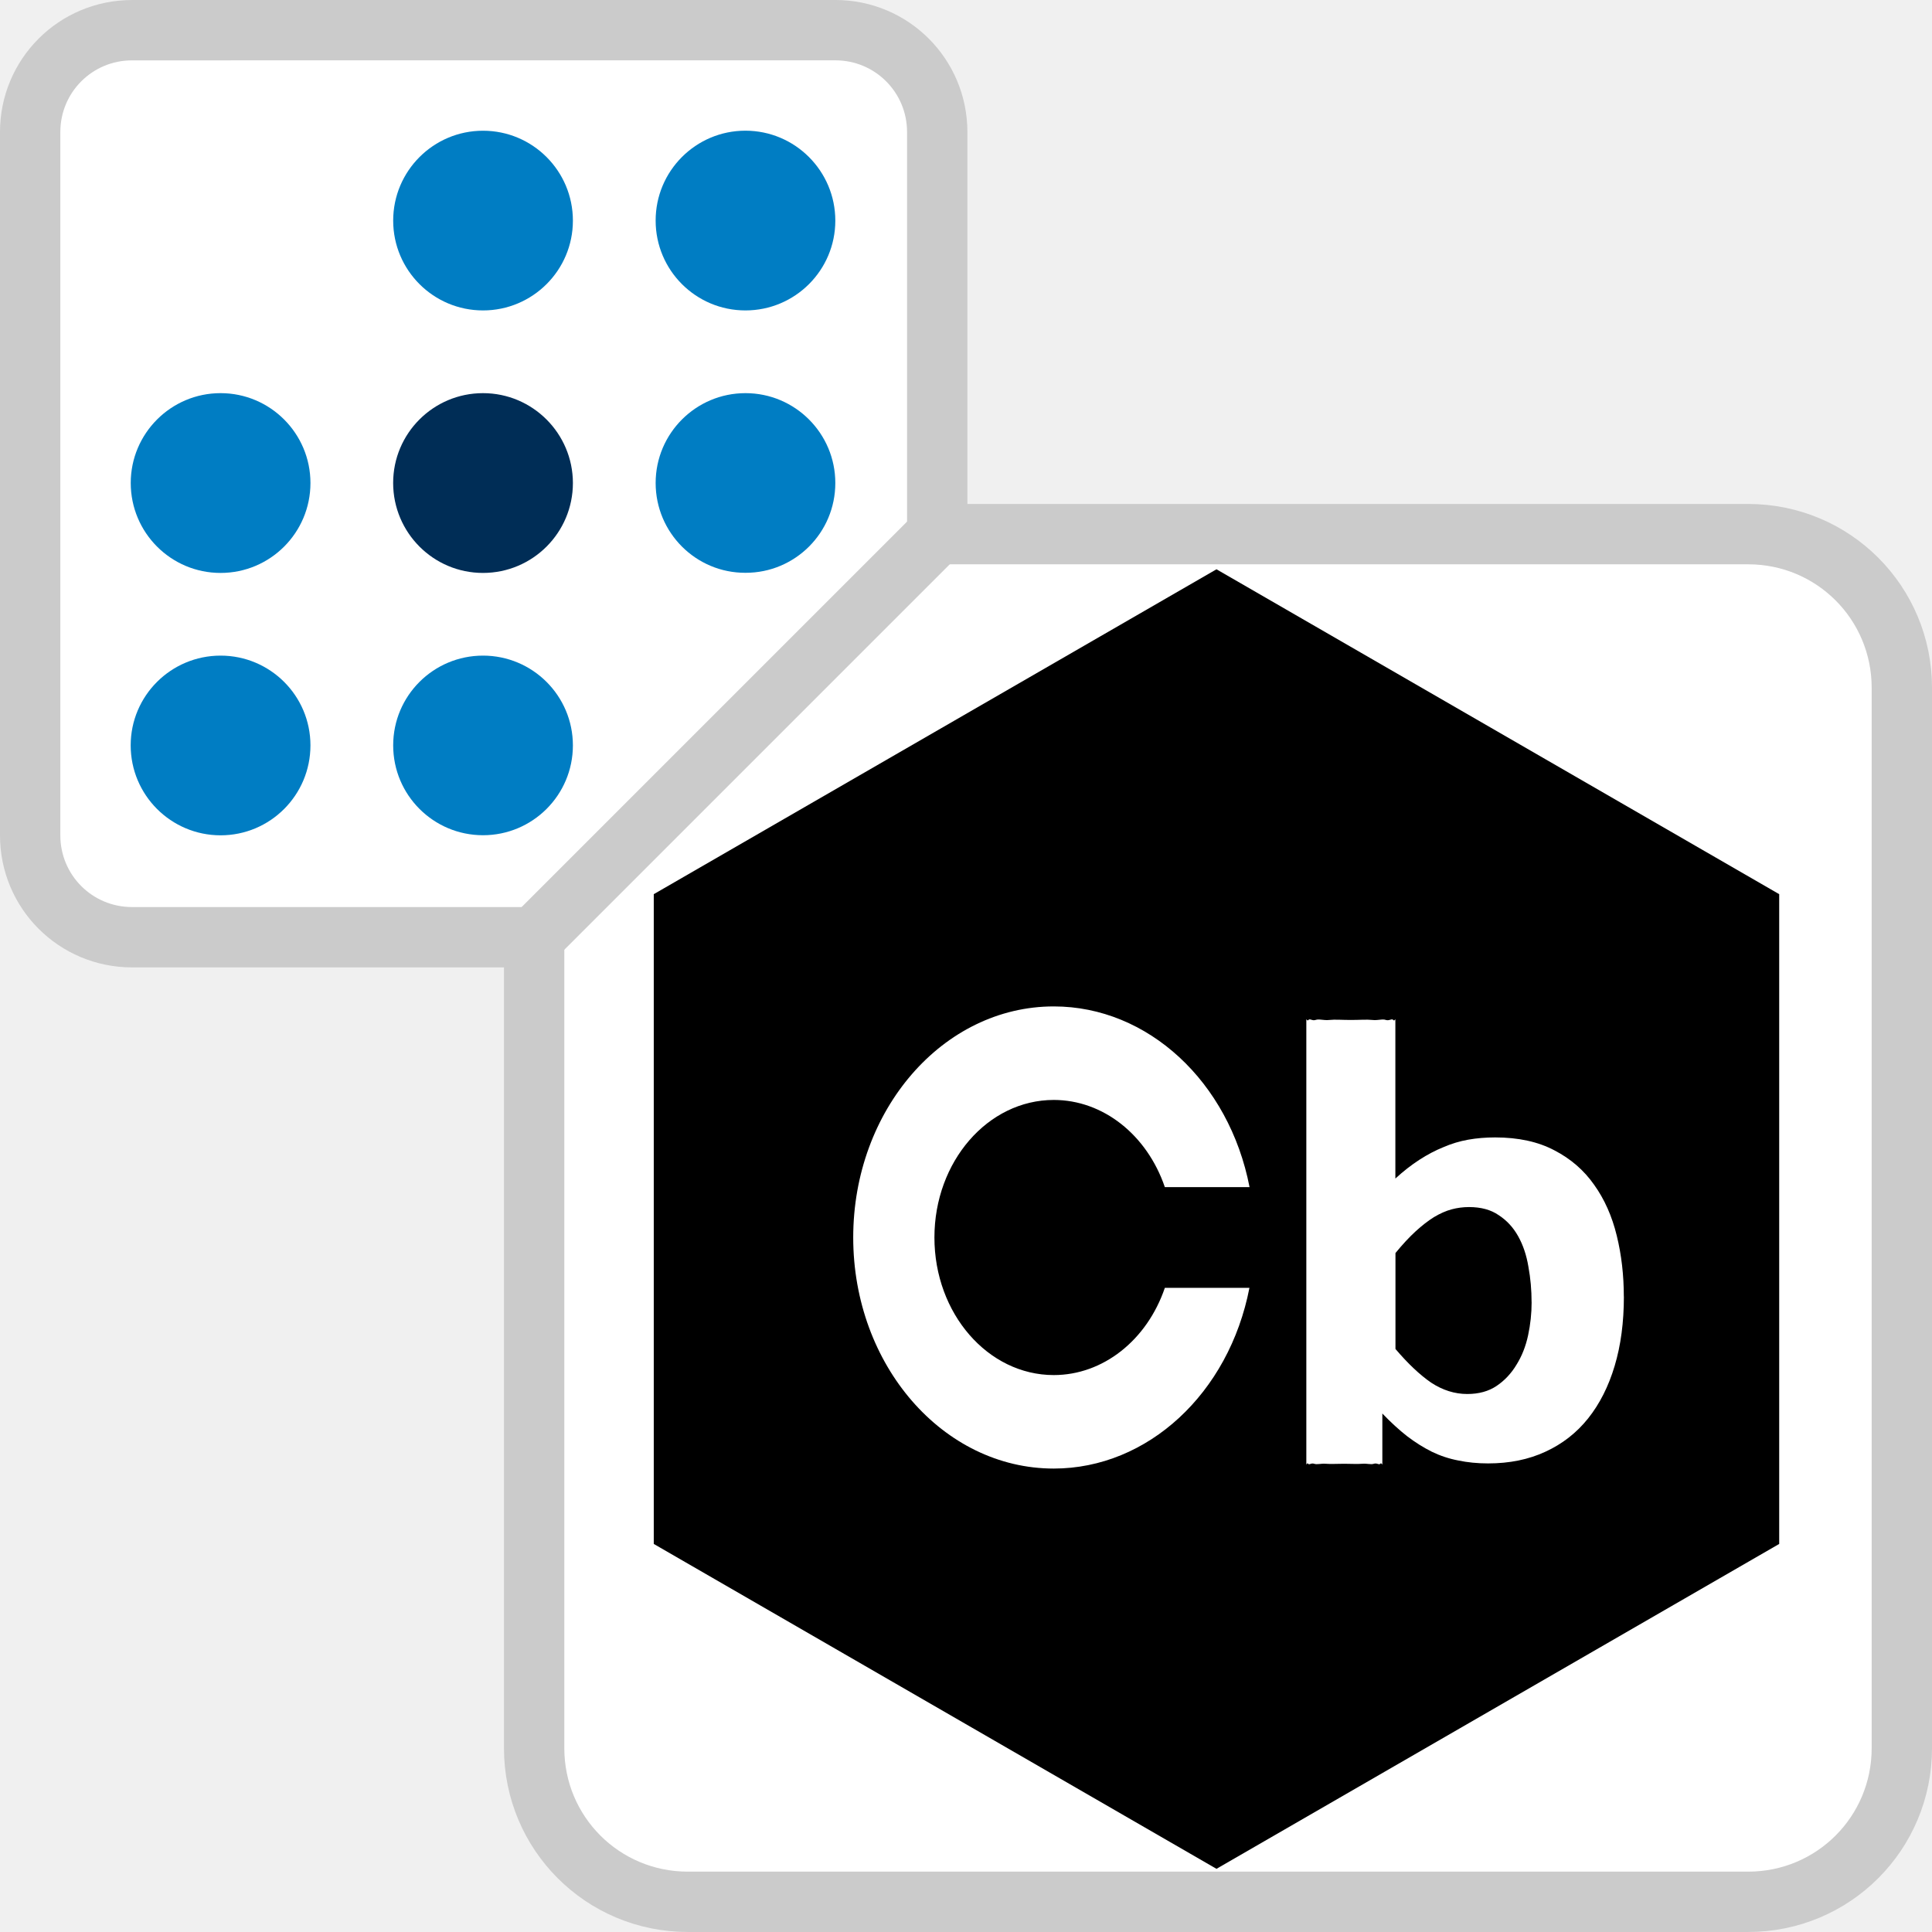
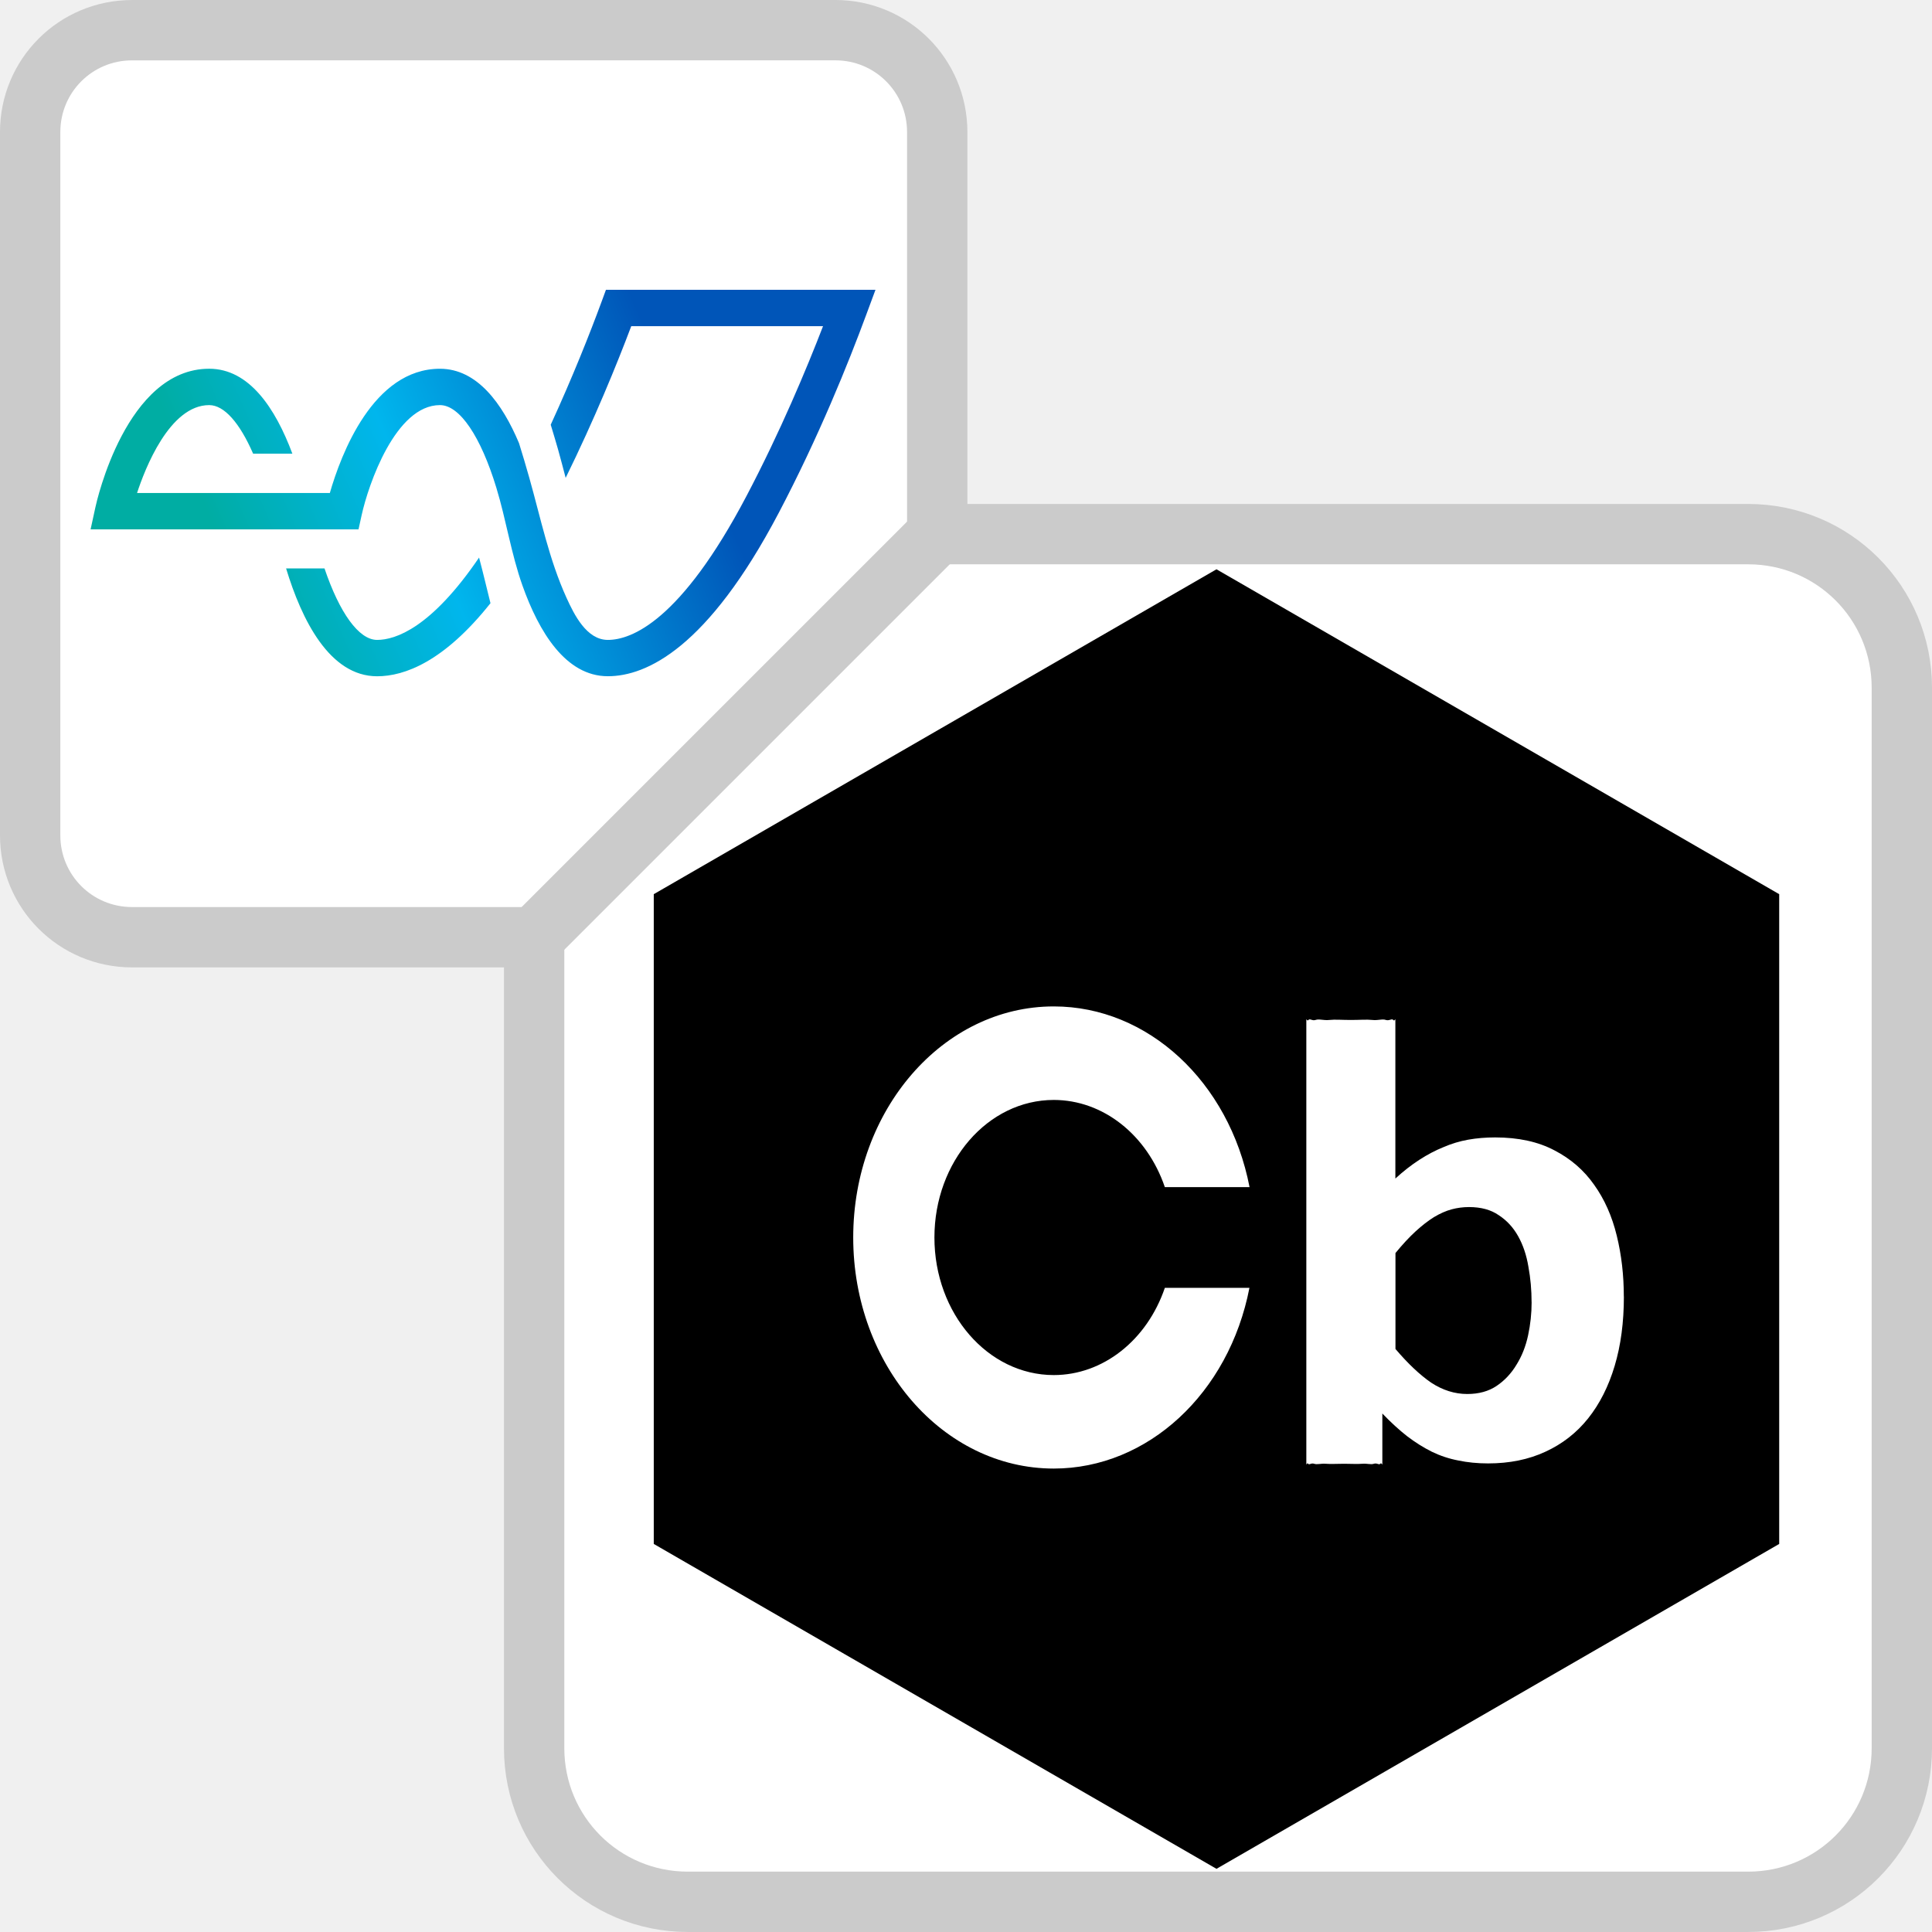
<svg xmlns="http://www.w3.org/2000/svg" xmlns:xlink="http://www.w3.org/1999/xlink" width="64mm" height="64mm" viewBox="0 0 64 64" version="1.1" id="svg1992">
  <defs id="defs1989">
    <path id="C" d="M30.345 28c0 .8-.552 1.333-1.379 1.333H17.931c-.828 0-1.379-.533-1.379-1.333v-8c0-.8.552-1.333 1.379-1.333H28.69c1.103 0 1.655.533 1.655 1.333v8z" />
+     <linearGradient xlink:href="#linearGradient1339" id="linearGradient2876" gradientUnits="userSpaceOnUse" gradientTransform="matrix(26.3404,11.3988,11.3988,-26.3404,615.174,434.693)" x1="0" y1="0" x2="1" y2="0" spreadMethod="pad" />
+     <linearGradient x1="0" y1="0" x2="1" y2="0" gradientUnits="userSpaceOnUse" gradientTransform="matrix(26.3404,11.3988,11.3988,-26.3404,615.174,434.693)" spreadMethod="pad" id="linearGradient1339">
+       <stop style="stop-opacity:1;stop-color:#00ada3" offset="0" id="stop1331" />
+       <stop style="stop-opacity:1;stop-color:#00ada3" offset="0.151" id="stop1333" />
+       <stop style="stop-opacity:1;stop-color:#00b6ed" offset="0.497" id="stop1335" />
+       <stop style="stop-opacity:1;stop-color:#0055b8" offset="1" id="stop1337" />
+     </linearGradient>
  </defs>
  <g id="layer1">
    <rect style="fill:#ffffff;fill-opacity:1;stroke:none;stroke-width:1.938;stroke-miterlimit:4;stroke-dasharray:none;stroke-opacity:1" id="rect2099" width="30.062" height="30.062" x="0.969" y="0.969" ry="3.379" />
    <rect style="fill:#ffffff;fill-opacity:1;stroke:none;stroke-width:2;stroke-miterlimit:4;stroke-dasharray:none;stroke-opacity:1" id="rect1030" width="45.328" height="45.328" x="17.672" y="17.672" ry="5.095" />
-     <g id="g4864" transform="matrix(1.505265,0,0,-1.505107,13.02471,24.69081)">
-       <path d="M 0,0 C 0,1.091 0.885,1.975 1.977,1.975 3.068,1.975 3.954,1.091 3.955,0 3.955,-1.095 3.068,-1.978 1.977,-1.978 0.885,-1.978 0,-1.093 0,0" style="fill:#007dc3;fill-opacity:1;fill-rule:nonzero;stroke:none" id="path4866" />
-     </g>
-     <g id="g4868" transform="matrix(1.505265,0,0,-1.505107,21.7191,15.99908)">
-       <path d="M 0,0 C 0,1.09 0.885,1.977 1.977,1.977 3.069,1.977 3.954,1.09 3.954,0 3.955,-1.094 3.069,-1.98 1.976,-1.977 0.885,-1.98 0,-1.094 0,0" style="fill:#007dc3;fill-opacity:1;fill-rule:nonzero;stroke:none" id="path4870" />
-     </g>
-     <g id="g4872" transform="matrix(1.505265,0,0,-1.505107,4.329088,24.69081)">
-       <path d="M 0,0 C 0,1.091 0.886,1.975 1.979,1.975 3.07,1.975 3.956,1.091 3.956,0 3.956,-1.095 3.07,-1.98 1.979,-1.98 0.886,-1.98 0,-1.093 0,0" style="fill:#007dc3;fill-opacity:1;fill-rule:nonzero;stroke:none" id="path4874" />
-     </g>
-     <g id="g4876" transform="matrix(1.505265,0,0,-1.505107,13.02352,15.99908)">
-       <path d="M 0,0 C 0,1.092 0.886,1.977 1.977,1.977 3.069,1.977 3.954,1.09 3.956,0 3.956,-1.094 3.069,-1.98 1.977,-1.98 0.886,-1.98 0.001,-1.094 0,0" style="fill:#002d56;fill-opacity:1;fill-rule:nonzero;stroke:none" id="path4878" />
-     </g>
-     <g id="g4880" transform="matrix(1.505265,0,0,-1.505107,21.7191,7.30769)">
-       <path d="M 0,0 C -0.001,1.092 0.884,1.979 1.976,1.979 3.068,1.978 3.954,1.092 3.954,-0.001 3.954,-1.092 3.068,-1.977 1.976,-1.977 0.884,-1.977 0,-1.092 0,0" style="fill:#007dc3;fill-opacity:1;fill-rule:nonzero;stroke:none" id="path4882" />
-     </g>
-     <g id="g4884" transform="matrix(1.505265,0,0,-1.505107,4.330752,15.99908)">
-       <path d="M 0,0 C 0,1.09 0.886,1.977 1.977,1.977 3.069,1.977 3.955,1.09 3.955,-0.001 3.955,-1.094 3.07,-1.98 1.977,-1.98 0.885,-1.98 0,-1.094 0,0" style="fill:#007dc3;fill-opacity:1;fill-rule:nonzero;stroke:none" id="path4886" />
-     </g>
-     <g id="g4888" transform="matrix(1.505265,0,0,-1.505107,13.02471,7.30769)">
-       <path d="m 0,0 c 0,1.091 0.885,1.978 1.977,1.978 1.093,0 1.978,-0.886 1.978,-1.979 0,-1.092 -0.887,-1.976 -1.978,-1.976 C 0.885,-1.977 0,-1.092 0,0" style="fill:#007dc3;fill-opacity:1;fill-rule:nonzero;stroke:none" id="path4890" />
-     </g>
    <path id="rect2638" style="fill:none;fill-opacity:1;stroke:#cbcbcb;stroke-width:1.999;stroke-miterlimit:4;stroke-dasharray:none;stroke-opacity:1" d="m 4.376,1 c -1.871,0 -3.377,1.506 -3.377,3.377 V 27.67 c 0,1.871 1.506,3.377 3.377,3.377 H 17.694 v 26.861 c 0,2.821 2.271,5.092 5.092,5.092 h 35.123 c 2.821,0 5.092,-2.271 5.092,-5.092 V 22.786 c 0,-2.821 -2.271,-5.092 -5.092,-5.092 H 31.047 V 4.376 c 0,-1.871 -1.507,-3.377 -3.377,-3.377 z" />
    <symbol id="A" overflow="visible" transform="matrix(0.4176761,0,0,0.4176761,23.41988,23.41988)" style="fill:#ffffff;fill-rule:evenodd;stroke:#000000;stroke-linecap:round;stroke-linejoin:round">
      <g fill="#b8d432" stroke="none" id="g8655">
        <path d="m 49.655,36 c 0,0.8 -0.552,1.333 -1.379,1.333 H 37.517 C 36.689,37.333 36.138,36.8 36.138,36 v -7.733 c 0,-0.8 0.552,-1.333 1.379,-1.333 h 10.759 c 0.828,0 1.379,0.533 1.379,1.333 z m 19.31,8 c 0,0.8 -0.552,1.333 -1.379,1.333 H 56.827 C 55.999,45.333 55.448,44.8 55.448,44 v -7.733 c 0,-0.8 0.552,-1.333 1.379,-1.333 h 10.759 c 0.828,0 1.379,0.533 1.379,1.333 z m -19.31,8 c 0,0.8 -0.552,1.333 -1.379,1.333 H 37.517 C 36.689,53.333 36.138,52.8 36.138,52 v -7.733 c 0,-0.8 0.552,-1.333 1.379,-1.333 h 10.759 c 0.828,0 1.379,0.533 1.379,1.333 z" id="path8651" />
        <use xlink:href="#C" id="use8653" x="0" y="0" width="100%" height="100%" />
      </g>
      <path d="M 78.621,0 V 0 H 70.345 9.379 4.138 1.379 C 0.552,0 0,0.533 0,1.333 v 16 c 0,0.8 0.552,1.333 1.379,1.333 h 8.276 c 0.828,0 1.379,-0.533 1.379,-1.333 v -6.667 h 57.931 v 6.667 c 0,0.8 0.552,1.333 1.655,1.333 h 8 c 0.828,0 1.379,-0.533 1.379,-1.333 v -8 -8 C 80,0.533 79.448,0 78.621,0 Z m 0,61.6 h -8 c -0.828,0 -1.379,0.533 -1.379,1.333 v 6.4 H 11.035 v -6.667 c 0,-0.8 -0.552,-1.333 -1.655,-1.333 h -8 c -0.828,0 -1.379,0.533 -1.379,1.6 V 78.666 C 0,79.466 0.552,80 1.379,80 h 2.759 5.517 60.966 7.724 0.276 C 79.449,80 80,79.467 80,78.667 V 62.933 C 80,62.133 79.448,61.6 78.621,61.6 Z" stroke="none" fill="#0072c6" id="path8657" />
      <g fill="#b8d432" id="g8663">
        <use xlink:href="#C" y="16" stroke="none" id="use8659" x="0" width="100%" height="100%" />
        <use xlink:href="#C" y="32" stroke="none" id="use8661" x="0" width="100%" height="100%" />
      </g>
    </symbol>
    <path style="fill:#cbcbcb;stroke:#cbcbcb;stroke-width:2;stroke-linecap:butt;stroke-linejoin:miter;stroke-opacity:1;stroke-miterlimit:4;stroke-dasharray:none;fill-opacity:1" d="M 17.694,31.047 31.047,17.694" id="path2730" />
    <path style="fill:#000000;fill-opacity:1;stroke:none;stroke-width:7.559;stroke-miterlimit:4;stroke-dasharray:none;stroke-opacity:1" id="path14633" transform="matrix(0.2645833,0,0,0.2645833,-48.83654,55.06853)" d="m 407.338,-14.829 -70.453,40.676 -70.453,-40.676 0,-81.352 70.453,-40.676 70.453,40.676 z" />
    <path id="path22563" style="fill:#ffffff;fill-opacity:1;stroke:none;stroke-width:2;stroke-miterlimit:4;stroke-dasharray:none;stroke-opacity:1" d="m 34.908,33.339 a 6.643,7.655 0 0 0 -6.644,7.655 6.643,7.655 0 0 0 6.644,7.654 6.643,7.655 0 0 0 6.481,-5.986 h -2.802 a 3.955,4.557 0 0 1 -3.678,2.889 3.955,4.557 0 0 1 -3.955,-4.557 3.955,4.557 0 0 1 3.955,-4.557 3.955,4.557 0 0 1 3.678,2.888 h 2.806 a 6.643,7.655 0 0 0 -6.483,-5.986 z" />
    <g aria-label="b" transform="matrix(1.044537,0,0,0.9573615,-66.65132,13.05517)" id="text24260" style="font-weight:bold;font-size:22.965px;line-height:1.25;font-family:Calibri;-inkscape-font-specification:'Calibri Bold';fill:#ffffff;fill-opacity:1;stroke-width:0.574">
      <path d="m 115.309,31.224 c 0,0.89 -0.097,1.69 -0.292,2.4 -0.194,0.71 -0.475,1.316 -0.841,1.817 -0.366,0.501 -0.819,0.886 -1.357,1.155 -0.531,0.269 -1.136,0.404 -1.817,0.404 -0.336,0 -0.65,-0.034 -0.942,-0.101 -0.292,-0.06 -0.572,-0.161 -0.841,-0.303 -0.262,-0.142 -0.523,-0.321 -0.785,-0.538 -0.254,-0.217 -0.516,-0.478 -0.785,-0.785 v 1.739 c 0,0.082 -0.022,-0.06 -0.067,0 -0.037,0.052 -0.105,-0.037 -0.202,0 -0.09,0.037 -0.213,-0.015 -0.37,0 -0.157,0.015 -0.348,0 -0.572,0 -0.232,0 -0.426,0.015 -0.583,0 -0.15,-0.015 -0.273,0.037 -0.37,0 -0.09,-0.037 -0.153,0.052 -0.191,0 -0.037,-0.06 -0.056,0.082 -0.056,0 V 21.656 c 0,-0.075 0.022,0.06 0.067,0 0.045,-0.06 0.12,0.037 0.224,0 0.112,-0.045 0.258,0.022 0.437,0 0.179,-0.022 0.407,0 0.684,0 0.277,0 0.505,-0.022 0.684,0 0.179,0.022 0.321,-0.045 0.426,0 0.112,0.037 0.191,-0.06 0.235,0 0.045,0.06 0.067,-0.075 0.067,0 v 5.487 c 0.254,-0.254 0.508,-0.471 0.763,-0.65 0.254,-0.179 0.508,-0.325 0.763,-0.437 0.254,-0.12 0.516,-0.206 0.785,-0.258 0.269,-0.052 0.553,-0.078 0.852,-0.078 0.74,0 1.368,0.15 1.884,0.449 0.516,0.292 0.934,0.688 1.256,1.189 0.329,0.501 0.568,1.088 0.718,1.761 0.15,0.665 0.224,1.368 0.224,2.108 z m -2.927,0.202 c 0,-0.426 -0.034,-0.837 -0.101,-1.233 -0.06,-0.396 -0.168,-0.748 -0.325,-1.054 -0.157,-0.307 -0.363,-0.549 -0.617,-0.729 -0.247,-0.187 -0.561,-0.28 -0.942,-0.28 -0.187,0 -0.37,0.026 -0.549,0.078 -0.179,0.052 -0.366,0.142 -0.561,0.269 -0.187,0.127 -0.381,0.292 -0.583,0.493 -0.202,0.202 -0.415,0.452 -0.639,0.751 v 3.319 c 0.396,0.508 0.774,0.897 1.133,1.166 0.366,0.262 0.748,0.392 1.144,0.392 0.366,0 0.677,-0.093 0.931,-0.28 0.254,-0.187 0.463,-0.43 0.628,-0.729 0.172,-0.299 0.295,-0.639 0.37,-1.02 0.075,-0.381 0.112,-0.763 0.112,-1.144 z" id="path28686" style="fill:#ffffff;fill-opacity:1" />
    </g>
+     <g id="g1319-3" transform="matrix(0.6494155,0,0,-0.6494155,-394.0725,303.1297)">
+       <g id="g1321-6">
+         <g id="g1327-3">
+           <g id="g1329-4">
+             <path d="m 637.72,451.99 -0.223,-0.608 c -0.604,-1.637 -1.48,-3.848 -2.594,-6.274 v 0 c 0.125,-0.414 0.251,-0.827 0.369,-1.243 v 0 c 0.137,-0.484 0.264,-0.977 0.393,-1.468 v 0 c 1.466,2.982 2.606,5.777 3.346,7.739 v 0 h 9.783 c -0.833,-2.159 -2.173,-5.371 -3.903,-8.661 v 0 c -3.359,-6.388 -5.874,-7.343 -7.074,-7.343 v 0 c -1.089,0 -1.723,1.302 -2.106,2.142 v 0 c -0.892,1.959 -1.319,4.064 -1.9,6.124 v 0 c -0.169,0.595 -0.341,1.184 -0.526,1.772 v 0 c -0.85,2.02 -2.136,3.793 -4.033,3.793 v 0 c -3.41,0 -5.051,-4.376 -5.616,-6.338 v 0 h -9.834 c 0.393,1.204 1.651,4.484 3.68,4.484 v 0 c 0.766,0 1.556,-0.907 2.241,-2.478 v 0 h 2.002 c -0.869,2.326 -2.204,4.333 -4.243,4.333 v 0 c -4.23,0 -5.743,-6.78 -5.805,-7.069 v 0 l -0.245,-1.125 13.667,0.001 0.16,0.728 c 0.344,1.561 1.731,5.61 3.993,5.61 v 0 c 1.014,0 2.085,-1.616 2.875,-4.207 v 0 c 0.502,-1.645 0.758,-3.377 1.335,-4.999 v 0 c 0.835,-2.35 2.199,-4.624 4.355,-4.624 v 0 c 1.977,0 5.094,1.444 8.716,8.331 v 0 c 2.034,3.866 3.555,7.644 4.473,10.132 v 0 l 0.462,1.247 -10e-4,0.001 z m -11.672,-17.858 c -0.938,0 -1.92,1.391 -2.684,3.646 v 0 h -1.959 c 0.796,-2.625 2.218,-5.501 4.643,-5.501 v 0 c 1.402,0 3.414,0.748 5.782,3.727 v 0 c -0.194,0.776 -0.376,1.556 -0.582,2.328 v 0 c -2.44,-3.585 -4.261,-4.2 -5.2,-4.2" style="fill:url(#linearGradient2876);stroke:none" id="path1341-1" />
+           </g>
+         </g>
+       </g>
+     </g>
  </g>
</svg>
